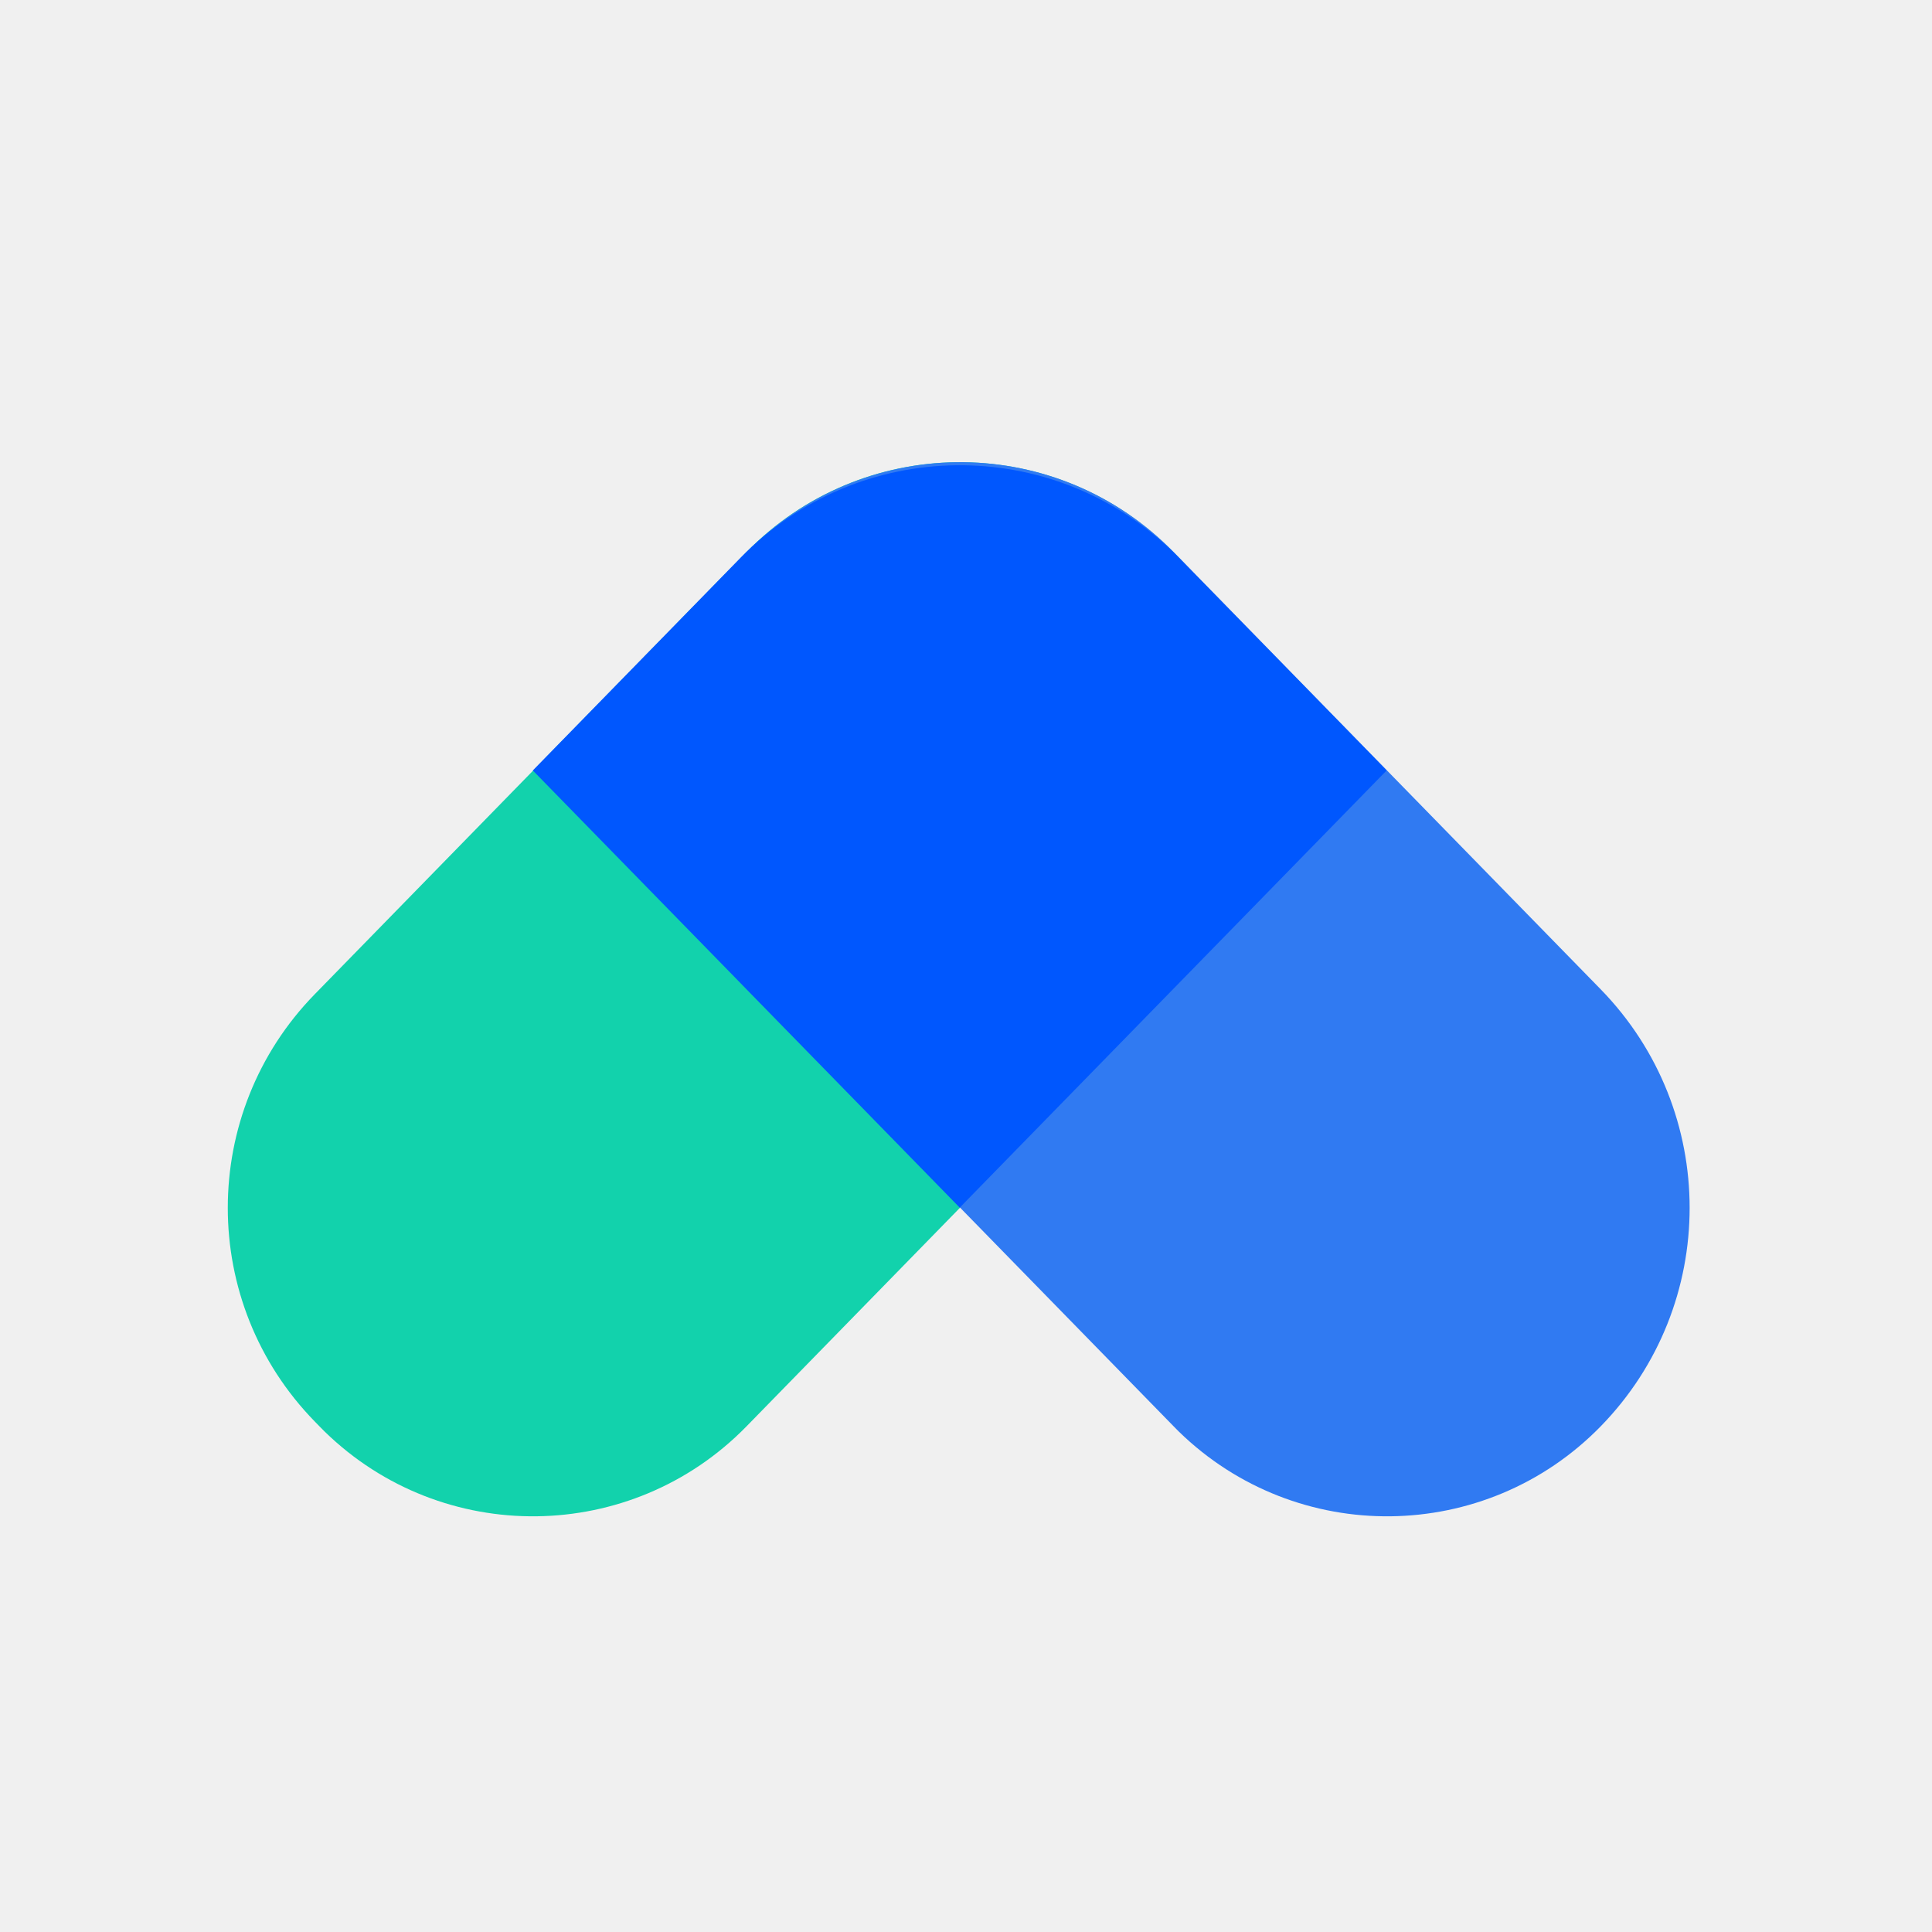
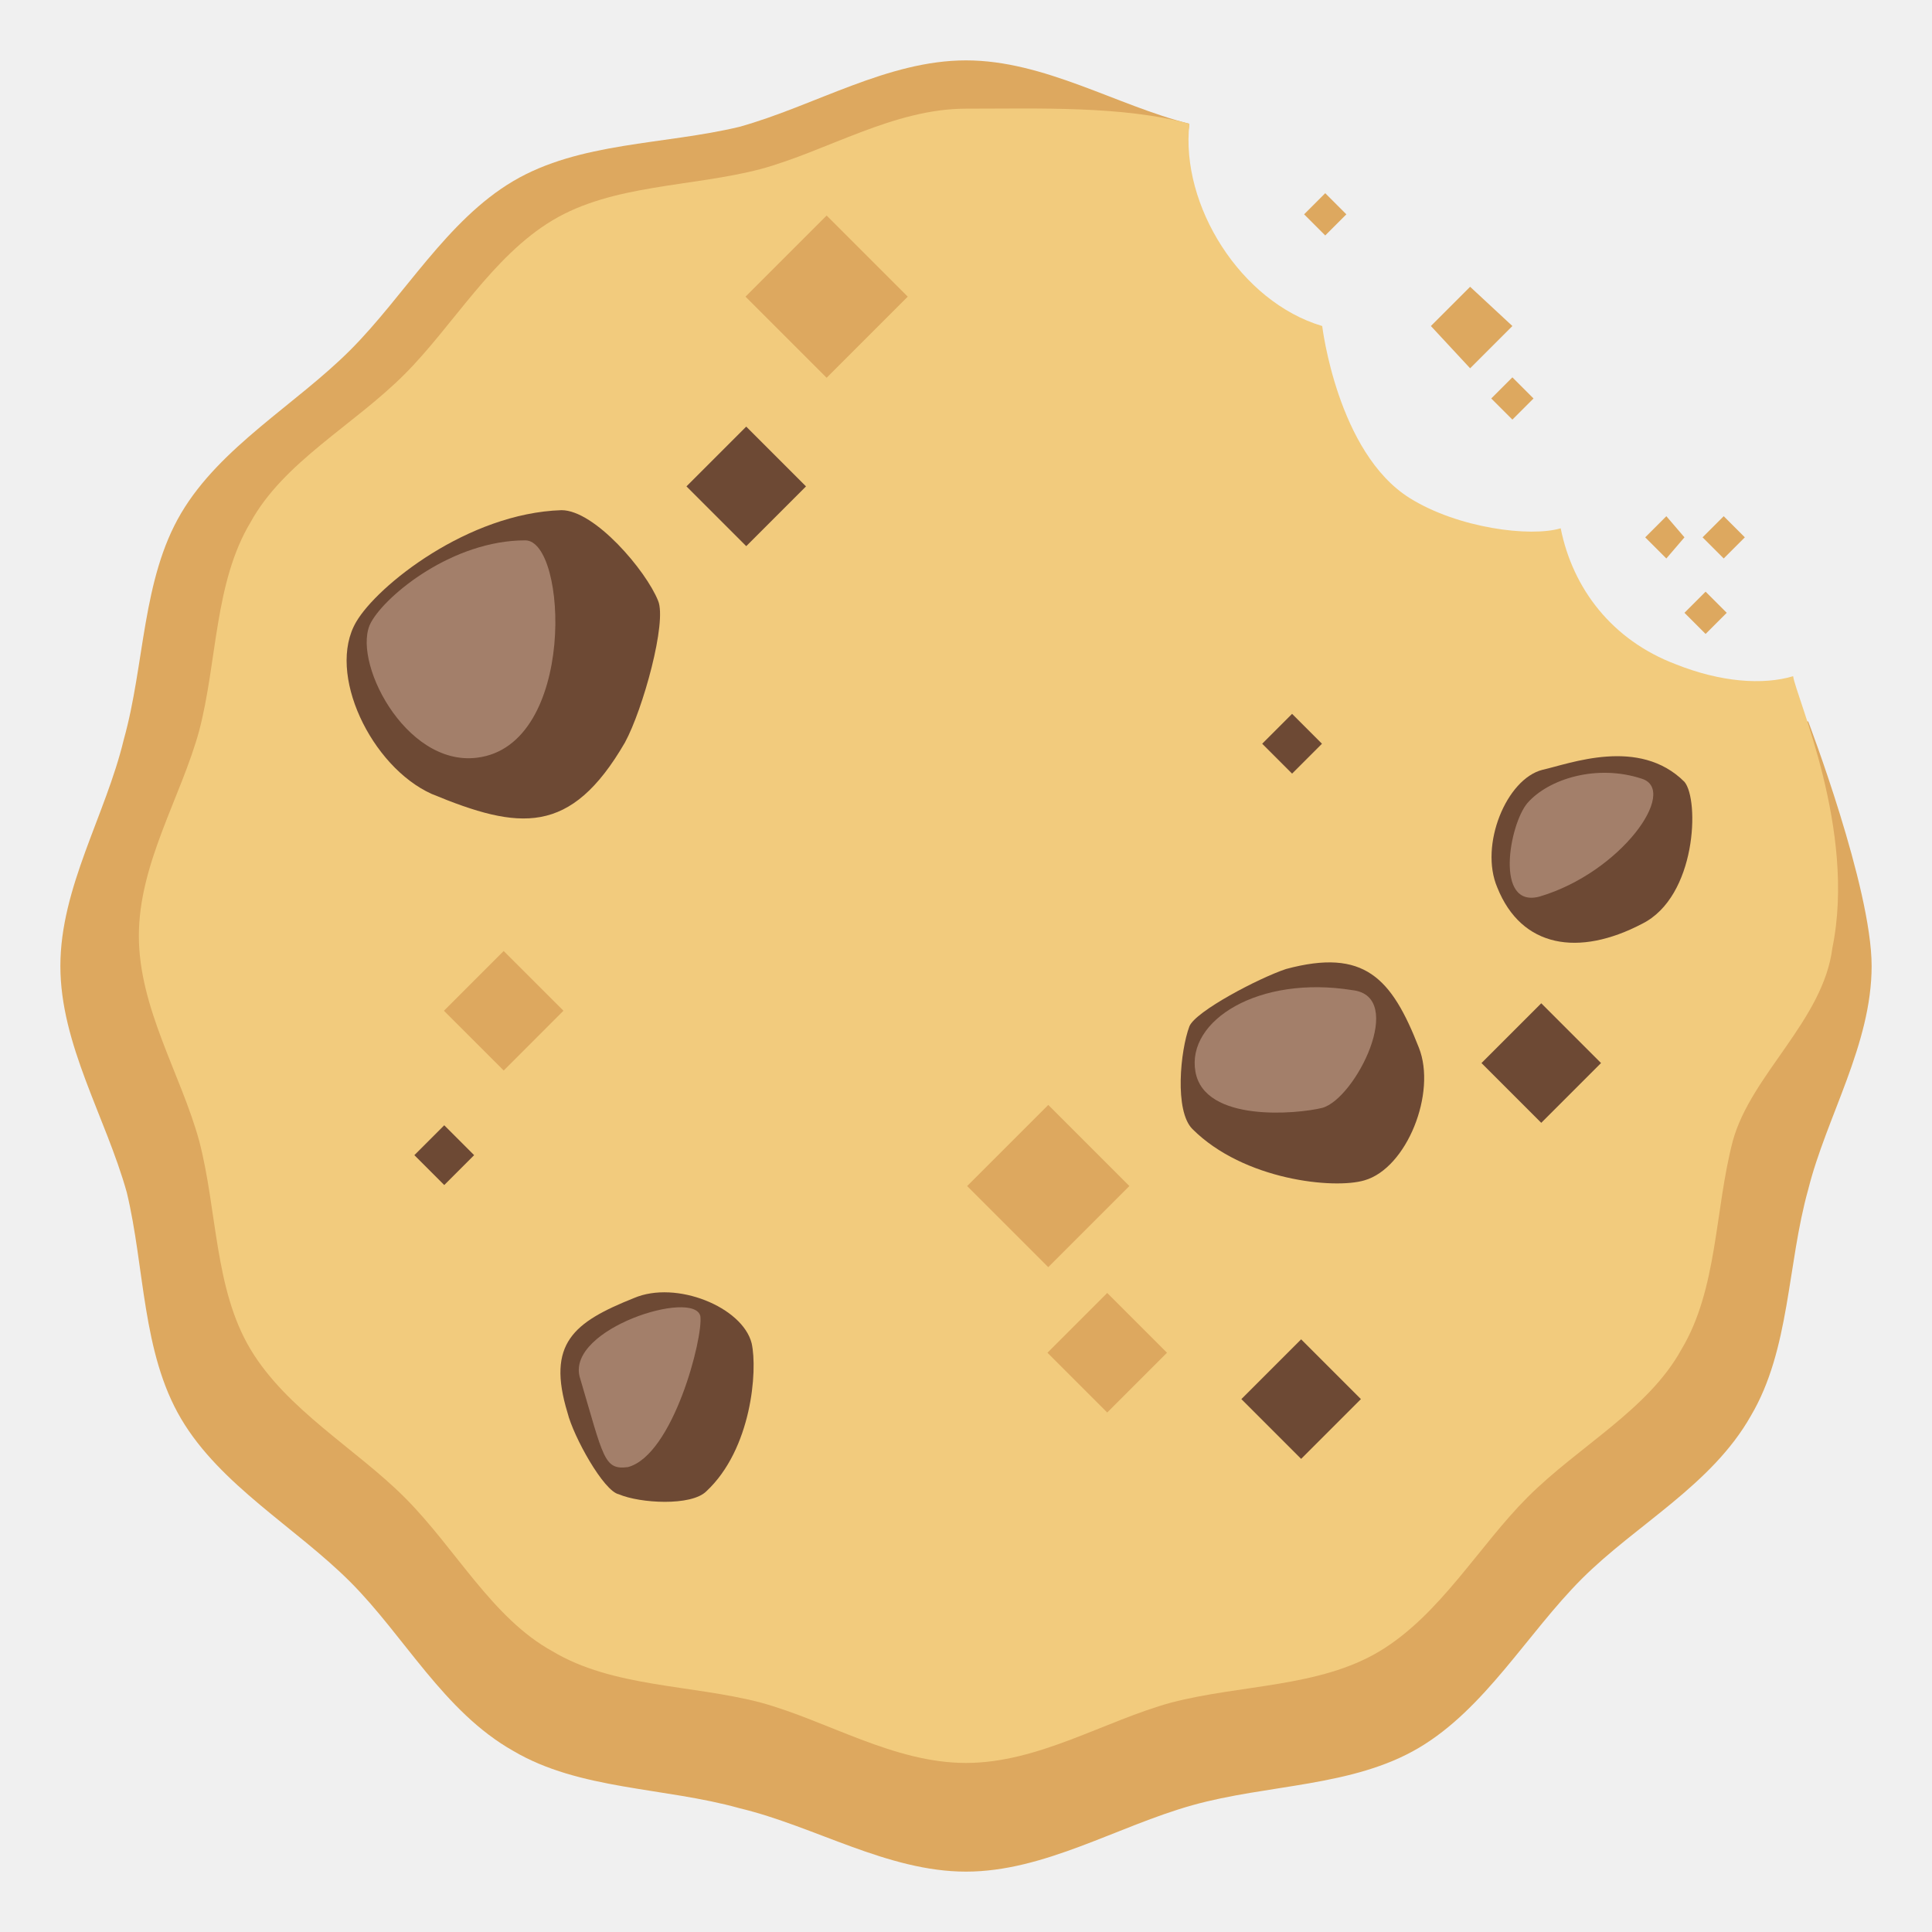
- <svg xmlns="http://www.w3.org/2000/svg" width="33" height="33" viewBox="0 0 33 33" fill="none">
-   <g clip-path="url(#clip0)">
-     <path fill-rule="evenodd" clip-rule="evenodd" d="M5.378 16.98L12.75 9.43C14.716 7.417 17.943 7.378 19.956 9.345C19.985 9.373 20.014 9.401 20.042 9.43L20.122 9.512C22.105 11.543 22.105 14.785 20.122 16.815L12.75 24.364C10.783 26.378 7.557 26.416 5.543 24.45C5.514 24.422 5.486 24.393 5.458 24.364L5.378 24.282C3.395 22.252 3.395 19.01 5.378 16.98Z" fill="#12D2AC" />
-     <path fill-rule="evenodd" clip-rule="evenodd" d="M20.048 9.43L27.34 16.897C29.367 18.974 29.367 22.288 27.34 24.364C25.373 26.378 22.147 26.416 20.133 24.45C20.105 24.422 20.076 24.393 20.048 24.364L12.756 16.897C10.728 14.821 10.728 11.507 12.756 9.43C14.722 7.417 17.949 7.378 19.962 9.345C19.991 9.373 20.02 9.402 20.048 9.43Z" fill="#307AF2" />
-     <path fill-rule="evenodd" clip-rule="evenodd" d="M20.132 9.522L23.685 13.16L16.393 20.627L9.101 13.16L12.654 9.522C14.671 7.457 17.979 7.417 20.044 9.434C20.074 9.463 20.103 9.492 20.132 9.522Z" fill="#0057FE" />
+ <svg xmlns="http://www.w3.org/2000/svg" width="64px" height="64px" viewBox="0 0 64 64" aria-hidden="true" role="img" class="iconify iconify--emojione" preserveAspectRatio="xMidYMid meet" fill="#000000">
+   <g id="SVGRepo_bgCarrier" stroke-width="0" />
+   <g id="SVGRepo_tracerCarrier" stroke-linecap="round" stroke-linejoin="round" />
+   <g id="SVGRepo_iconCarrier">
+     <path d="M36.9 22.7l2.5-18.6C37 3.5 34.6 2 32 2c-2.6 0-5 1.5-7.5 2.2c-2.5.6-5.3.5-7.5 1.8s-3.6 3.8-5.4 5.6C9.8 13.4 7.3 14.8 6 17c-1.3 2.2-1.2 5-1.9 7.5C3.5 27 2 29.4 2 32c0 2.6 1.5 5 2.2 7.5c.6 2.5.5 5.3 1.8 7.5s3.8 3.6 5.6 5.4c1.8 1.8 3.1 4.3 5.4 5.6c2.2 1.3 5 1.2 7.5 1.9c2.5.6 4.9 2.1 7.5 2.1c2.6 0 5-1.5 7.5-2.2c2.5-.7 5.3-.6 7.5-1.9c2.2-1.3 3.6-3.8 5.4-5.6c1.8-1.8 4.3-3.1 5.6-5.4c1.3-2.2 1.2-5 1.9-7.5c.6-2.4 2.1-4.8 2.1-7.4c0-2.6-2.1-8.1-2.1-8.1l-23-1.2" fill="#dda85f"> </path>
+     <path d="M59.4 22.4c-1 .3-2.4.2-3.9-.4c-2.1-.8-3.4-2.5-3.8-4.5c-1 .3-3.4 0-5-1c-2.4-1.5-2.9-5.7-2.9-5.7c-2.7-.8-4.7-4-4.4-6.7c-2.2-.6-5-.5-7.4-.5c-2.4 0-4.6 1.4-6.8 2c-2.3.6-4.9.5-6.9 1.7s-3.3 3.5-4.9 5.1c-1.7 1.7-4 2.9-5.1 4.9c-1.2 2-1.1 4.6-1.7 6.9c-.6 2.2-2 4.4-2 6.8c0 2.4 1.4 4.6 2 6.8c.6 2.3.5 4.9 1.7 6.9s3.5 3.3 5.1 4.9c1.7 1.7 2.9 4 4.9 5.1c2 1.2 4.6 1.1 6.9 1.7c2.2.6 4.4 2 6.8 2c2.4 0 4.6-1.4 6.8-2c2.3-.6 4.9-.5 6.9-1.7s3.3-3.5 4.9-5.1c1.7-1.7 4-2.9 5.1-4.9c1.2-2 1.1-4.6 1.7-6.9c.6-2.2 3-4 3.3-6.4c.8-3.9-1.2-8.3-1.3-9" fill="#f2cb7d"> </path>
+     <g fill="#dda85f">
+       <path d="M50.1 10.8l-1.4 1.4l-1.3-1.4l1.3-1.3z"> </path>
+       <path d="M55.8 17.8l-.6.7l-.7-.7l.7-.7z"> </path>
+       <path d="M50.8 13.2l-.7.7l-.7-.7l.7-.7z"> </path>
+       <path d="M44.6 7.1l-.7.7l-.7-.7l.7-.7z"> </path>
+       <path d="M57.2 20.3l-.7.7l-.7-.7l.7-.7z"> </path>
+       <path d="M57.8 17.8l-.7.7l-.7-.7l.7-.7z"> </path>
+     </g>
+     <path d="M11.8 20.6c-1 1.7.5 4.8 2.5 5.7c2.9 1.2 4.6 1.4 6.4-1.7c.6-1.1 1.4-4 1.1-4.7c-.4-1-2.1-3-3.2-3c-3.1.1-6.1 2.5-6.8 3.7" fill="#6d4934"> </path>
+     <path d="M12.3 20.6c-.7 1.2 1.1 4.8 3.5 4.5c3.3-.4 3-7.2 1.6-7.2c-2.4 0-4.6 1.8-5.1 2.7" fill="#a37f6a"> </path>
+     <path d="M45.2 39.1c1.4-.4 2.4-2.9 1.8-4.4c-.9-2.3-1.8-3.3-4.4-2.6c-.9.3-3 1.4-3.2 1.9c-.3.8-.5 2.8.1 3.4c1.7 1.7 4.7 2 5.7 1.7" fill="#6d4934"> </path>
+     <path d="M43.8 36.7c1.1-.3 2.8-3.7 1-3.9c-3.1-.5-5.5 1-5.2 2.7c.3 1.7 3.4 1.4 4.2 1.2" fill="#a37f6a"> </path>
+     <path d="M24.9 44.5c-.3-1.2-2.5-2.1-3.9-1.5c-2 .8-2.9 1.5-2.2 3.8c.2.8 1.2 2.6 1.7 2.7c.7.3 2.4.4 2.9-.1c1.5-1.4 1.7-4 1.5-4.9" fill="#6d4934"> </path>
+     <path d="M23.2 43.6c-.2-.9-4.4.4-4 2c.8 2.7.8 3.1 1.6 3c1.5-.4 2.5-4.3 2.4-5" fill="#a37f6a"> </path>
+     <path d="M51.1 25.5c-1.2.3-2.1 2.5-1.5 3.9c.8 2 2.7 2.3 4.8 1.2c1.8-.9 1.9-4.1 1.4-4.7c-1.5-1.5-3.8-.6-4.7-.4" fill="#6d4934"> </path>
+     <path d="M50.6 26.6c-.6.7-1.1 3.5.4 3.1c2.7-.8 4.6-3.5 3.4-3.9c-1.5-.5-3.1 0-3.8.8" fill="#a37f6a"> </path>
+     <path fill="#6d4934" d="M22.74 16.112l1.98-1.98l1.98 1.98l-1.98 1.98z"> </path>
+     <g fill="#dda85f">
+       <path d="M14.706 33.483l1.979-1.98l1.98 1.979l-1.979 1.98z"> </path>
+       <path d="M34.698 44.811l1.98-1.98l1.98 1.98l-1.98 1.98z"> </path>
+       <path d="M32.038 39.289l2.687-2.687l2.687 2.687l-2.687 2.687z"> </path>
+       <path d="M24.696 9.827l2.687-2.687l2.687 2.687l-2.687 2.687z"> </path>
+     </g>
+     <g fill="#6d4934">
+       <path d="M41.122 46.347l1.98-1.98l1.98 1.98l-1.98 1.98z"> </path>
+       <path d="M49.076 35.215l1.98-1.98l1.98 1.98l-1.98 1.98z"> </path>
+       <path d="M41.812 24.637l.99-.99l.99.99l-.99.99z"> </path>
+       <path d="M13.726 38.266l.99-.99l.99.99l-.99.99z"> </path>
+     </g>
  </g>
-   <defs>
-     <clipPath id="clip0">
-       <rect width="26" height="19" fill="white" transform="translate(3.5 7)" />
-     </clipPath>
-   </defs>
</svg>
